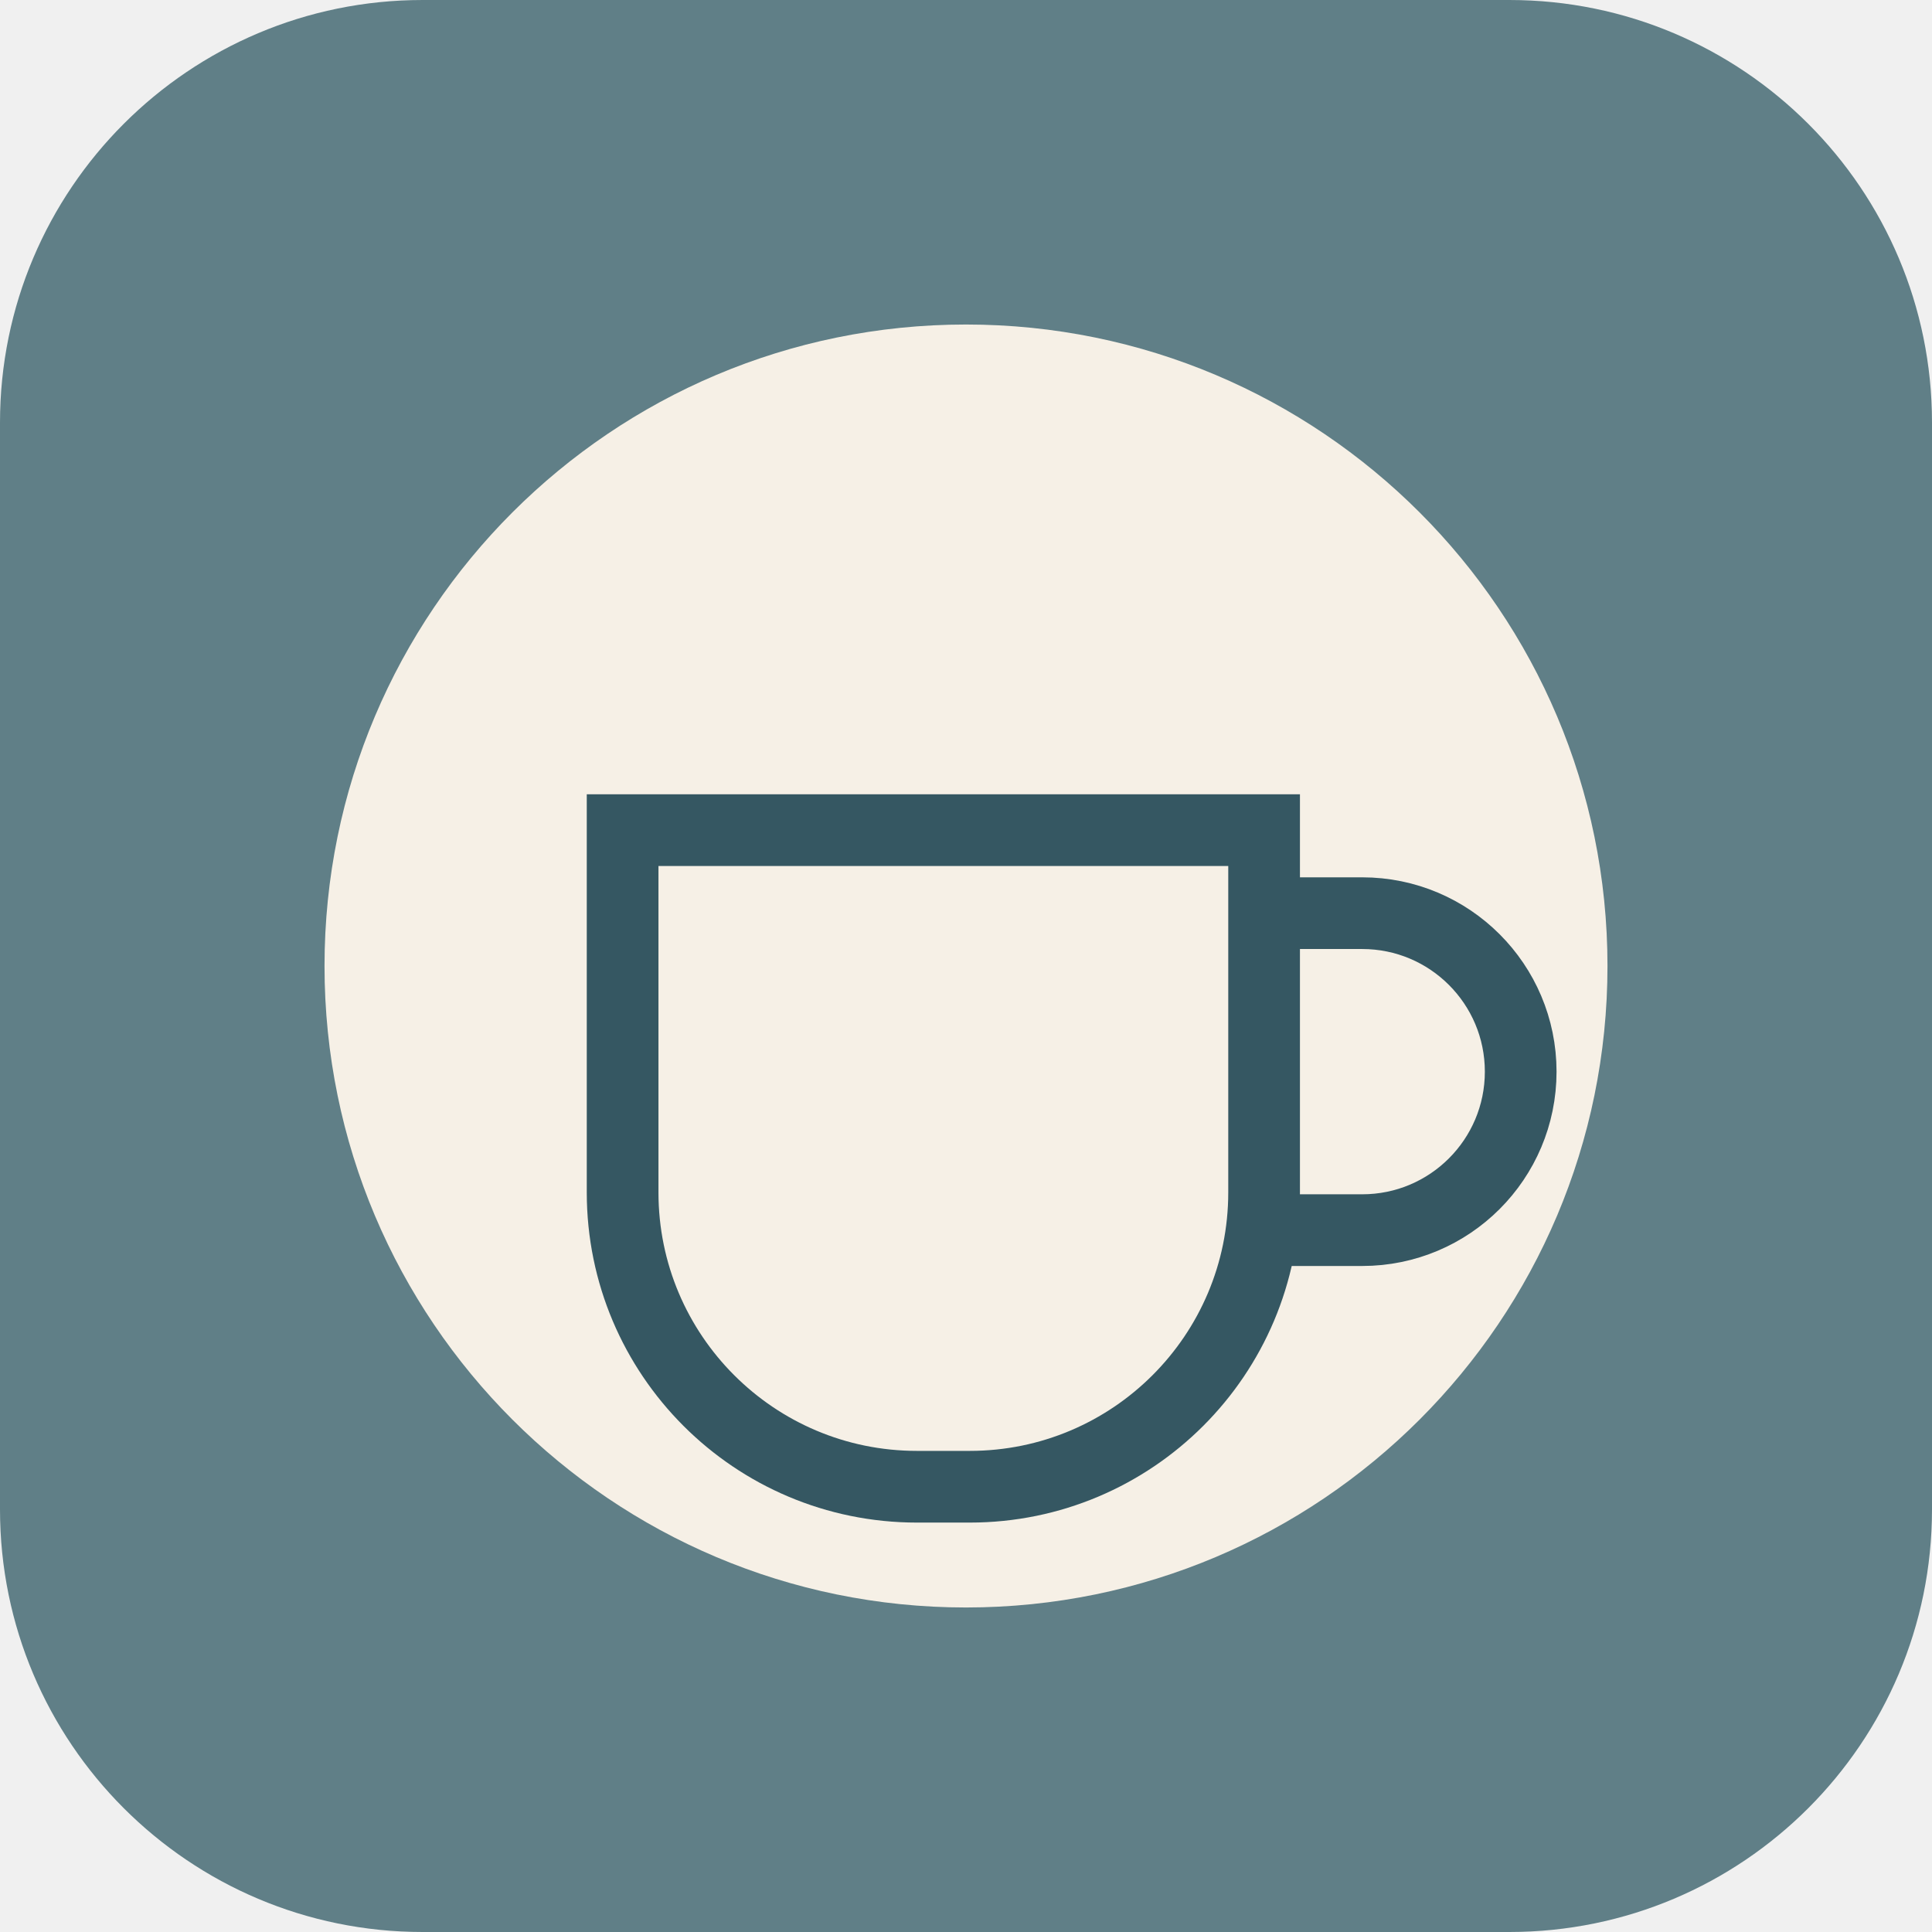
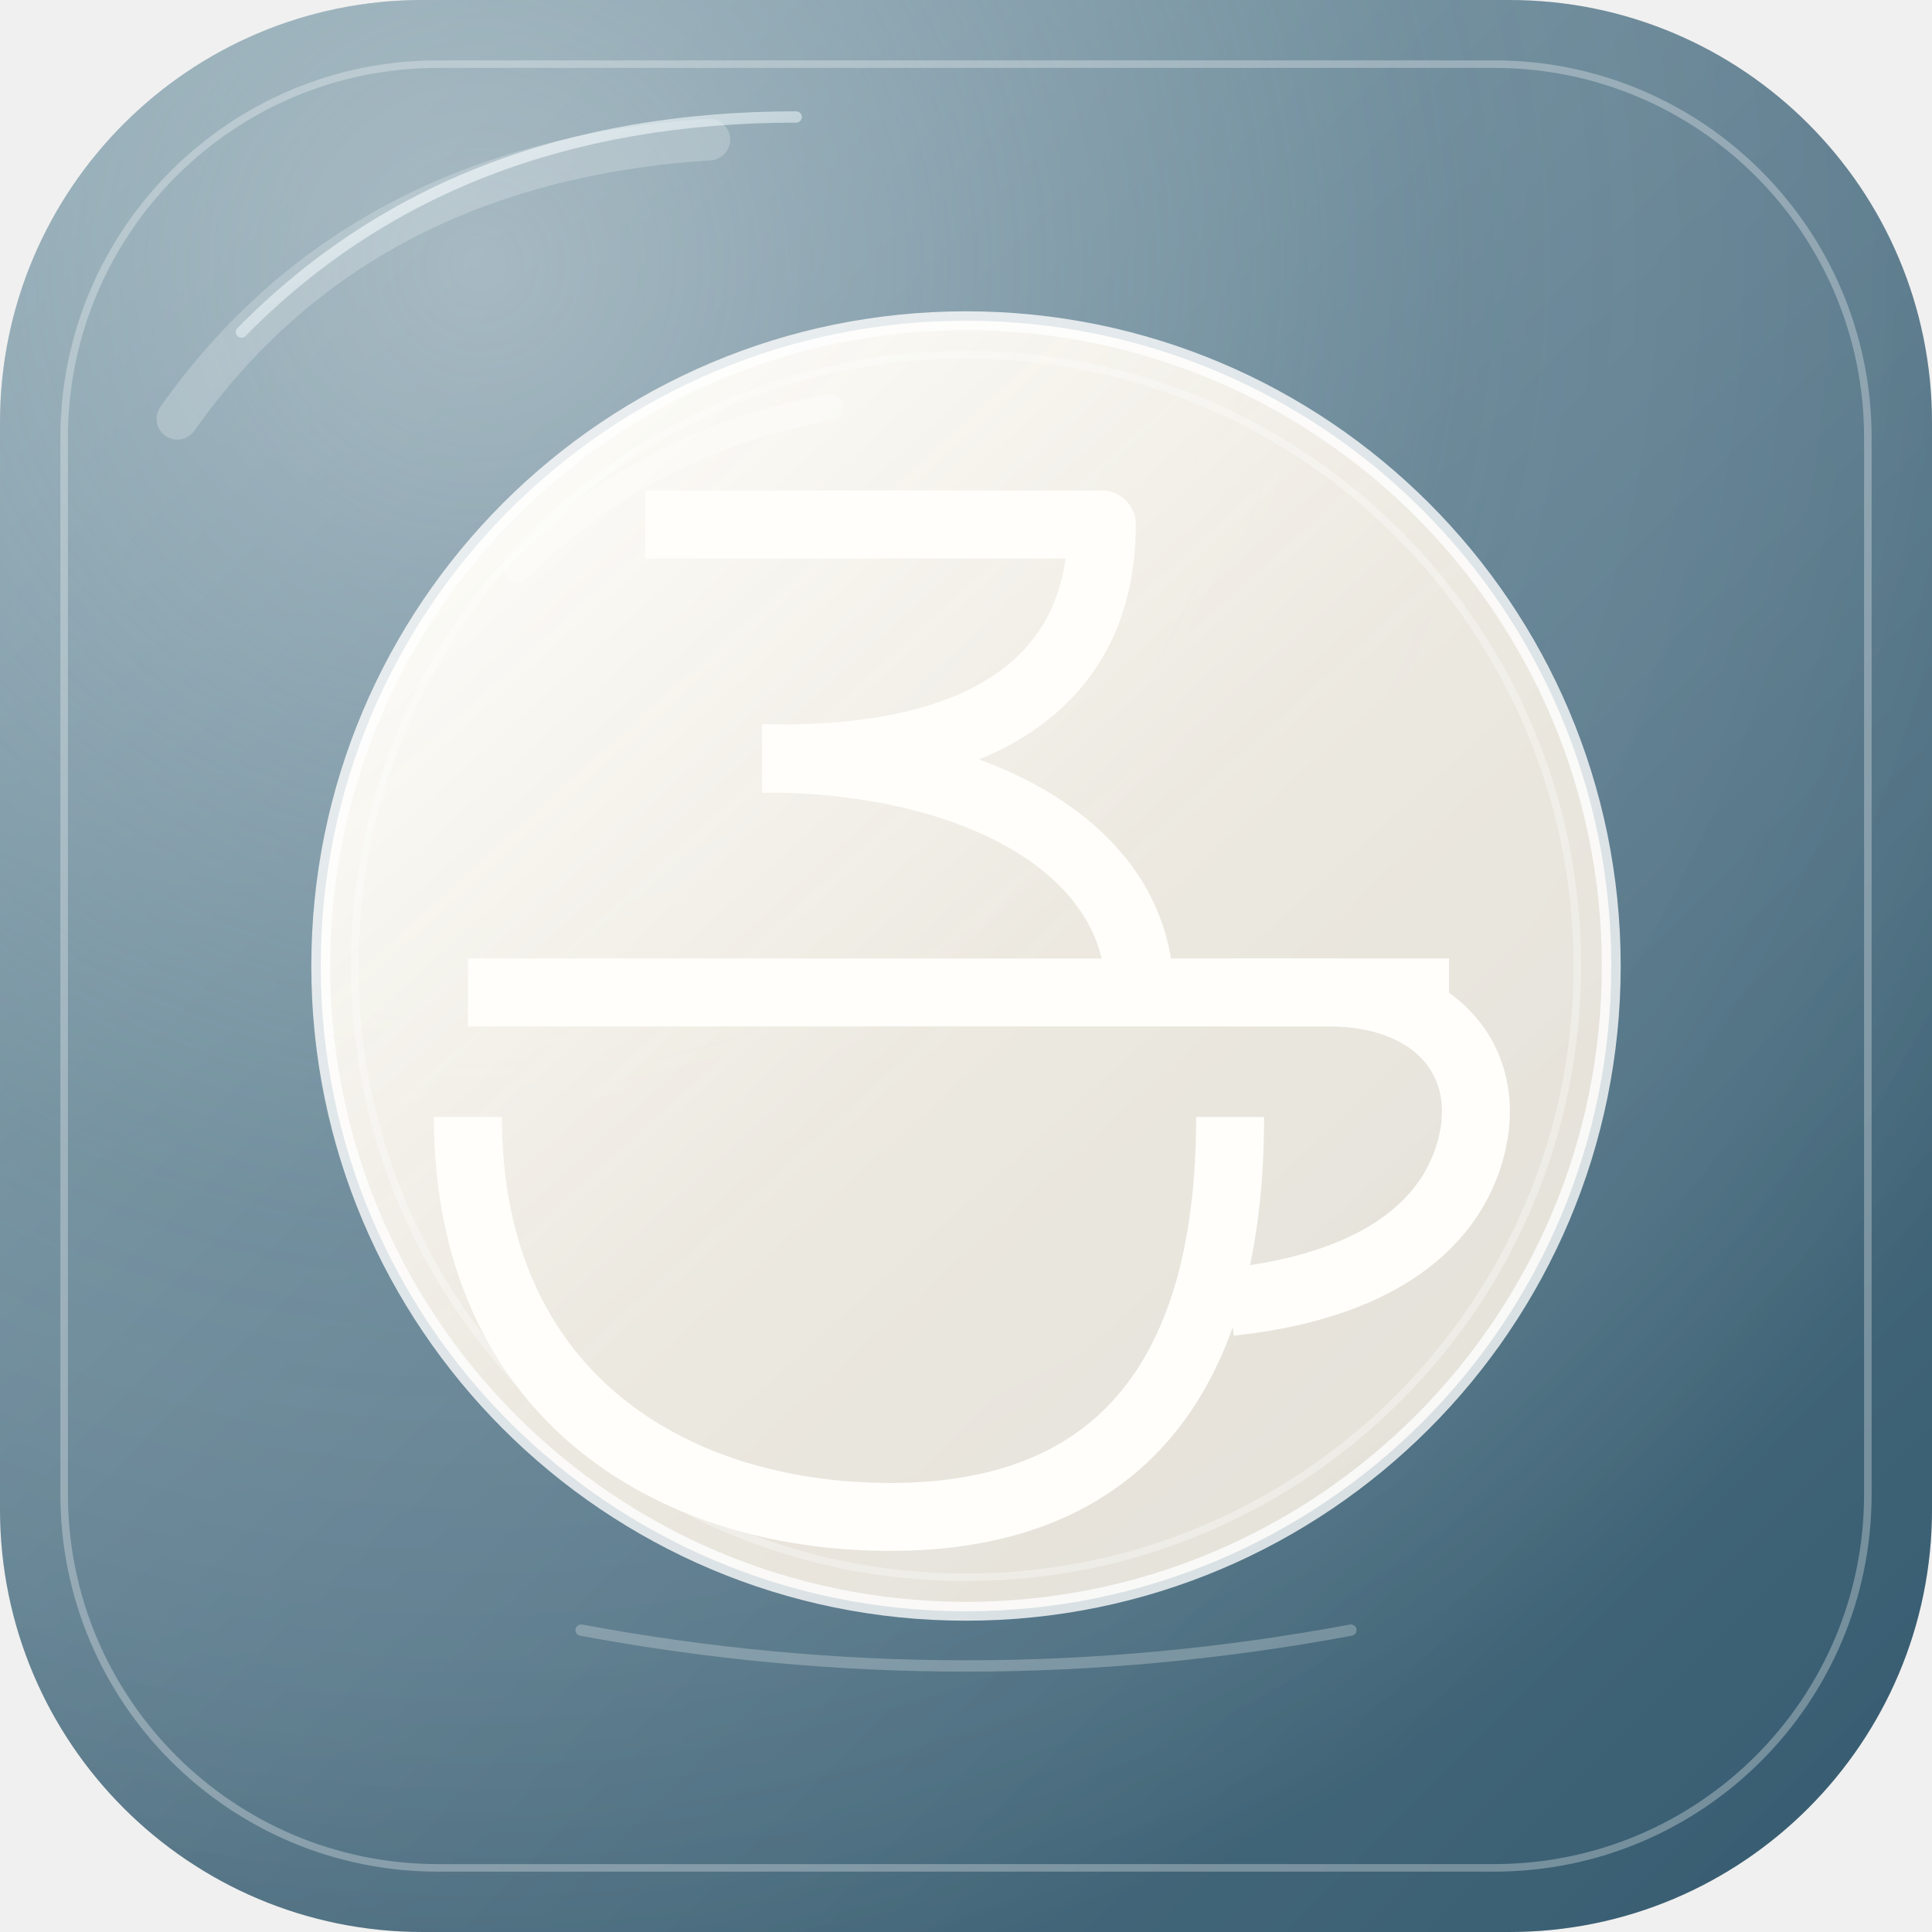
<svg xmlns="http://www.w3.org/2000/svg" viewBox="0 0 512 512">
-   <rect width="512" height="512" rx="112" fill="#607f87" />
-   <circle cx="256" cy="256" r="170" fill="#f6f0e6" />
-   <path d="M165 220h170v96a78 78 0 0 1-78 78h-14a78 78 0 0 1-78-78z" fill="none" stroke="#355762" stroke-width="19" />
-   <path d="M335 242h26a42 42 0 0 1 0 84h-26" fill="none" stroke="#355762" stroke-width="19" />
+   <defs>
+     <linearGradient id="bg" x1="0" y1="0" x2="1" y2="1">
+       <stop offset="0" stop-color="#829eaa" />
+       <stop offset=".52" stop-color="#607f90" />
+       <stop offset="1" stop-color="#3e6478" />
+     </linearGradient>
+     <radialGradient id="bgGlow" cx=".25" cy=".14" r=".9">
+       <stop offset="0" stop-color="#fff" stop-opacity=".36" />
+       <stop offset=".56" stop-color="#dceaf0" stop-opacity=".08" />
+       <stop offset="1" stop-color="#173d50" stop-opacity=".22" />
+     </radialGradient>
+     <linearGradient id="milk" x1=".12" y1=".08" x2=".9" y2=".94">
+       <stop offset="0" stop-color="#fffefa" stop-opacity=".98" />
+       <stop offset=".52" stop-color="#f6f0e6" stop-opacity=".93" />
+       <stop offset="1" stop-color="#e9e5dc" stop-opacity=".96" />
+     </linearGradient>
+     <linearGradient id="rim" x1="0" y1="0" x2="1" y2="1">
+       <stop offset="0" stop-color="#fff" stop-opacity=".9" />
+       <stop offset="1" stop-color="#d9edf3" stop-opacity=".18" />
+     </linearGradient>
+   </defs>
+   <rect width="512" height="512" rx="112" fill="url(#bg)" />
+   <rect width="512" height="512" rx="112" fill="url(#bgGlow)" />
+   <rect x="17" y="17" width="478" height="478" rx="99" fill="none" stroke="#fff" stroke-opacity=".3" stroke-width="2" />
+   <path d="M47 111 Q95 43 188 37" fill="none" stroke="#fff" stroke-opacity=".22" stroke-width="11" stroke-linecap="round" />
+   <circle cx="256" cy="256" r="171" fill="url(#milk)" stroke="#fff" stroke-opacity=".78" stroke-width="5" />
+   <circle cx="256" cy="256" r="162" fill="none" stroke="#fff" stroke-opacity=".32" stroke-width="2" />
+   <path d="M137 151 A153 153 0 0 1 220 108" fill="none" stroke="#fff" stroke-opacity=".32" stroke-width="7" stroke-linecap="round" />
+   <g fill="none" stroke="#fffefa" stroke-width="18" stroke-linecap="butt" stroke-linejoin="round">
+     <path d="M171 139 H292 C292 181 260 201 207 201 H202" />
+     <path d="M202 201 C259 201 302 225 302 263" />
+     <path d="M124 263 H384" />
+     <path d="M124 296 C124 369 177 402 236 402 C293 402 326 369 326 296" />
+     <path d="M326 263 H352 C382 263 397 283 389 307 C381 331 355 342 326 345" />
+   </g>
+   <path d="M154 432 Q256 451 358 432" fill="none" stroke="#fff" stroke-opacity=".25" stroke-width="3" stroke-linecap="round" />
+   <path d="M64 88 Q120 31 211 31" fill="none" stroke="url(#rim)" stroke-width="3" stroke-linecap="round" />
</svg>
